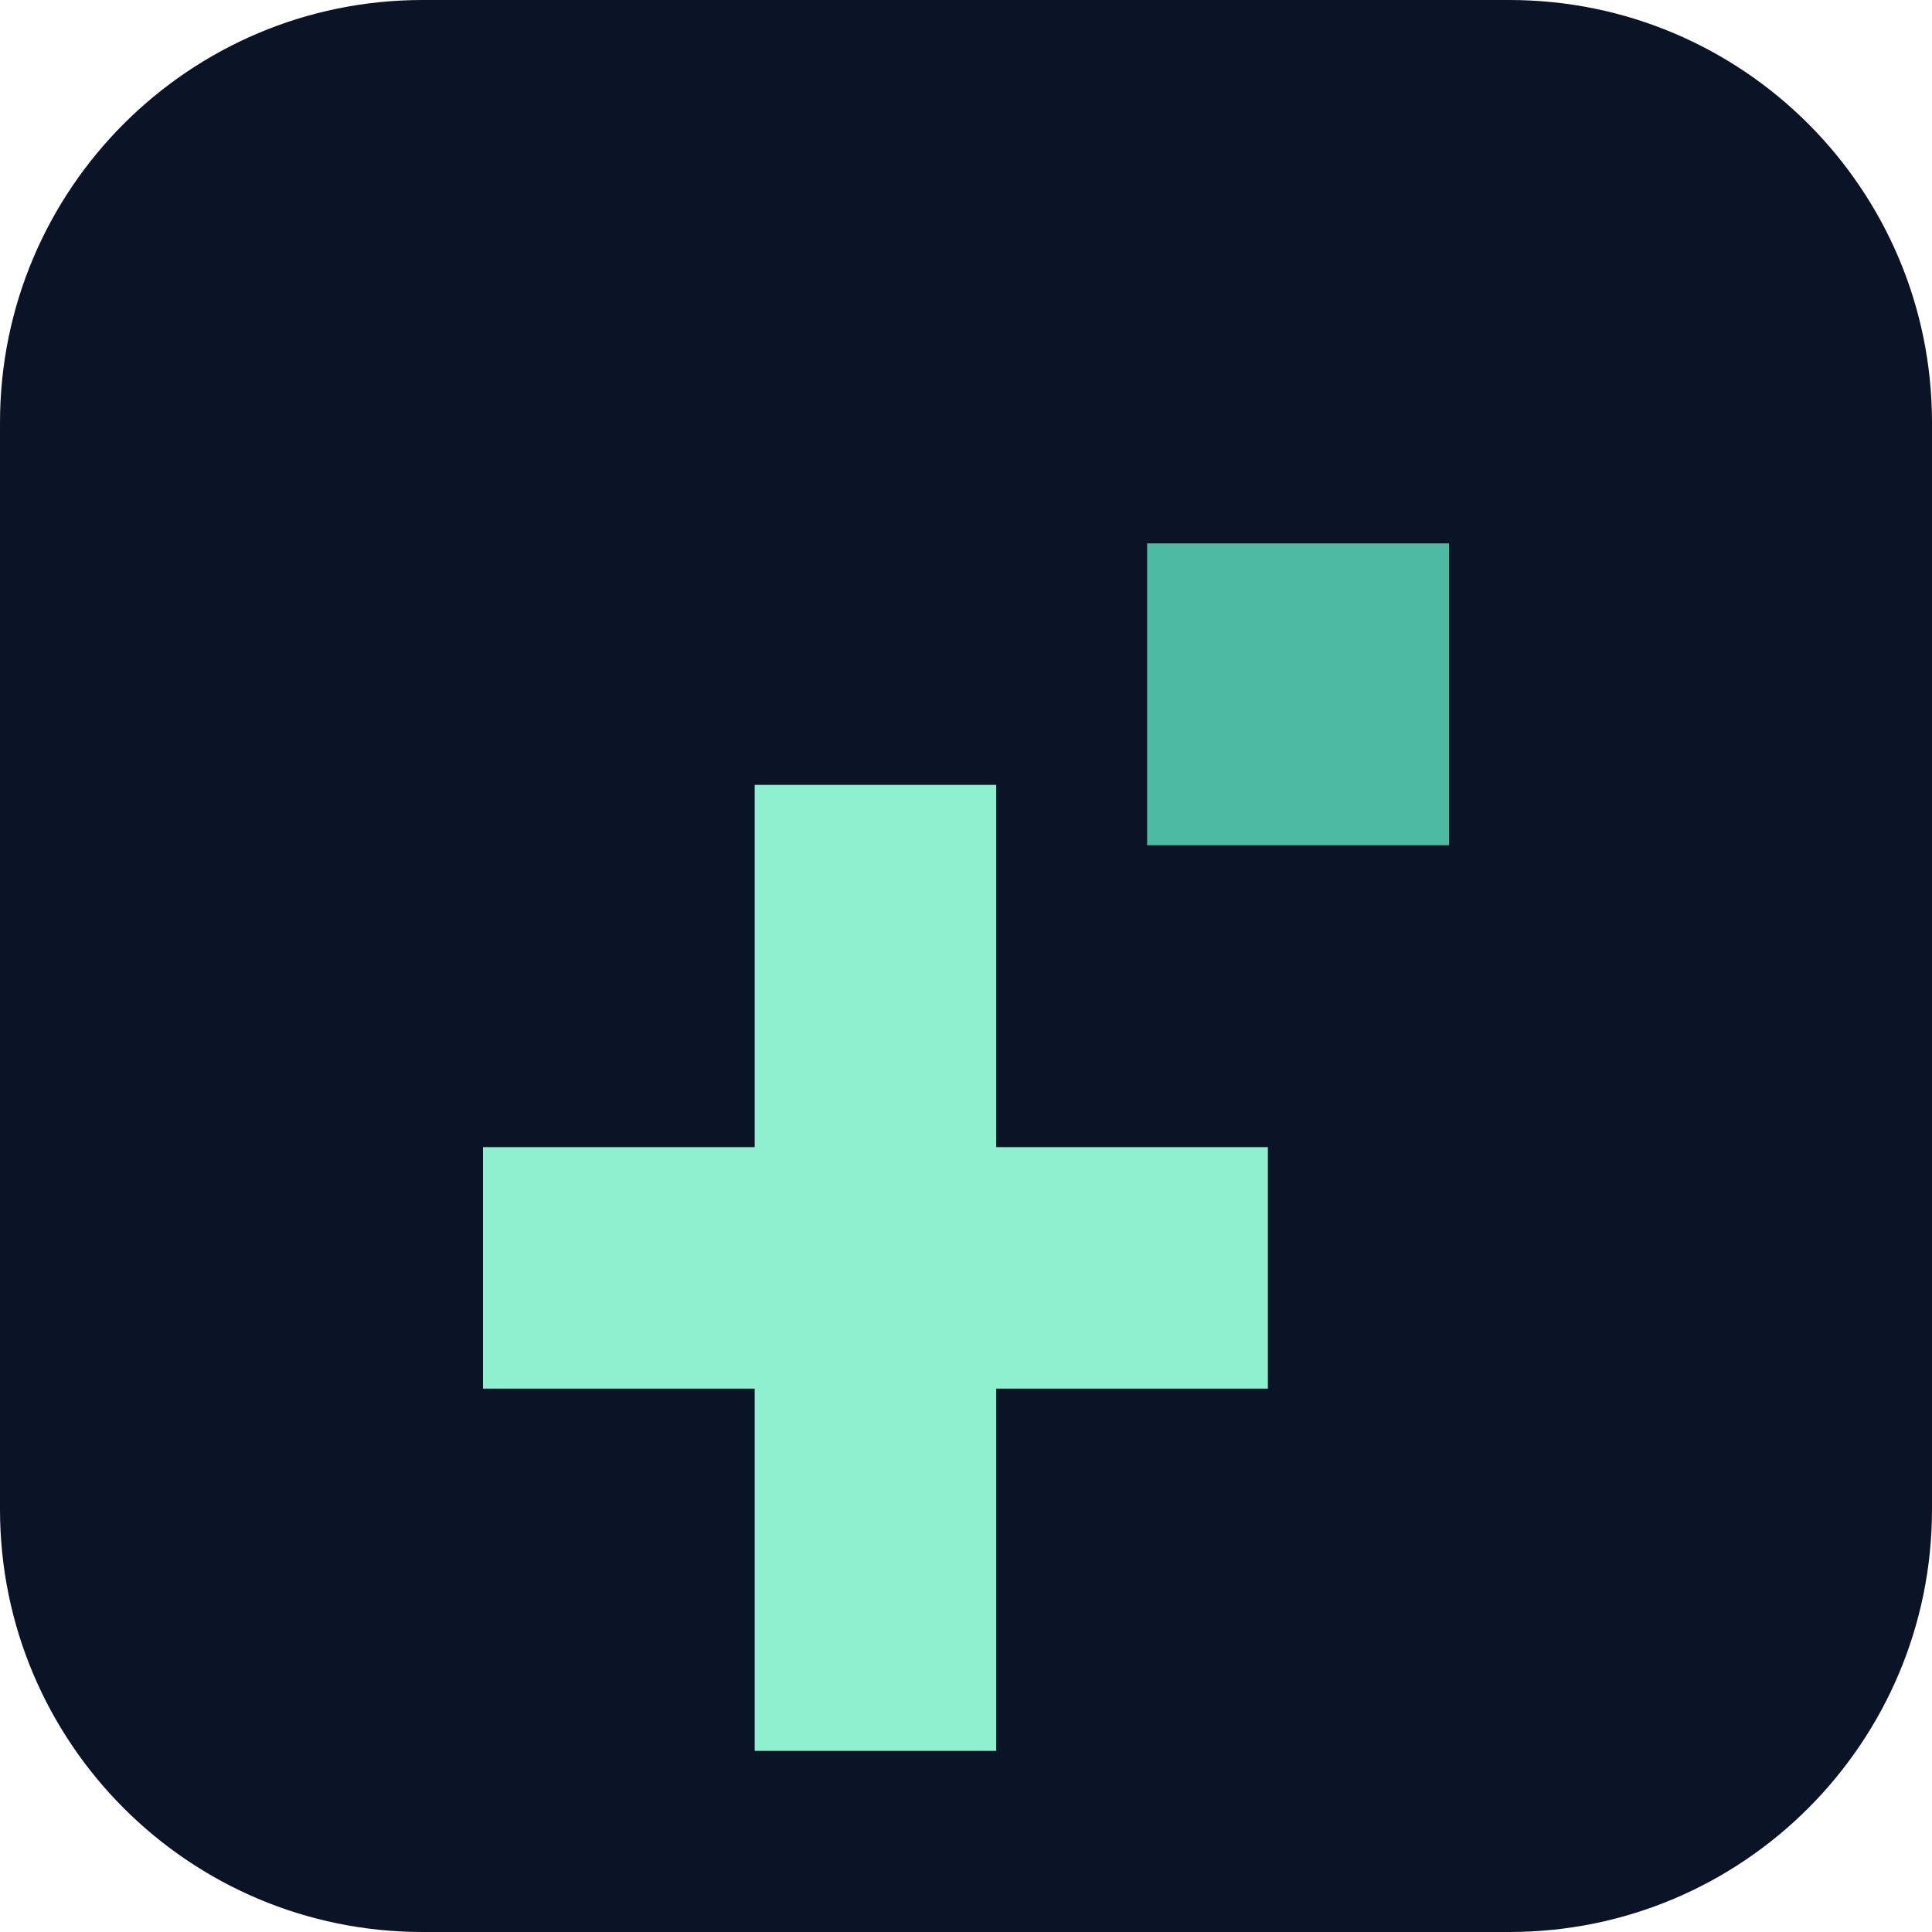
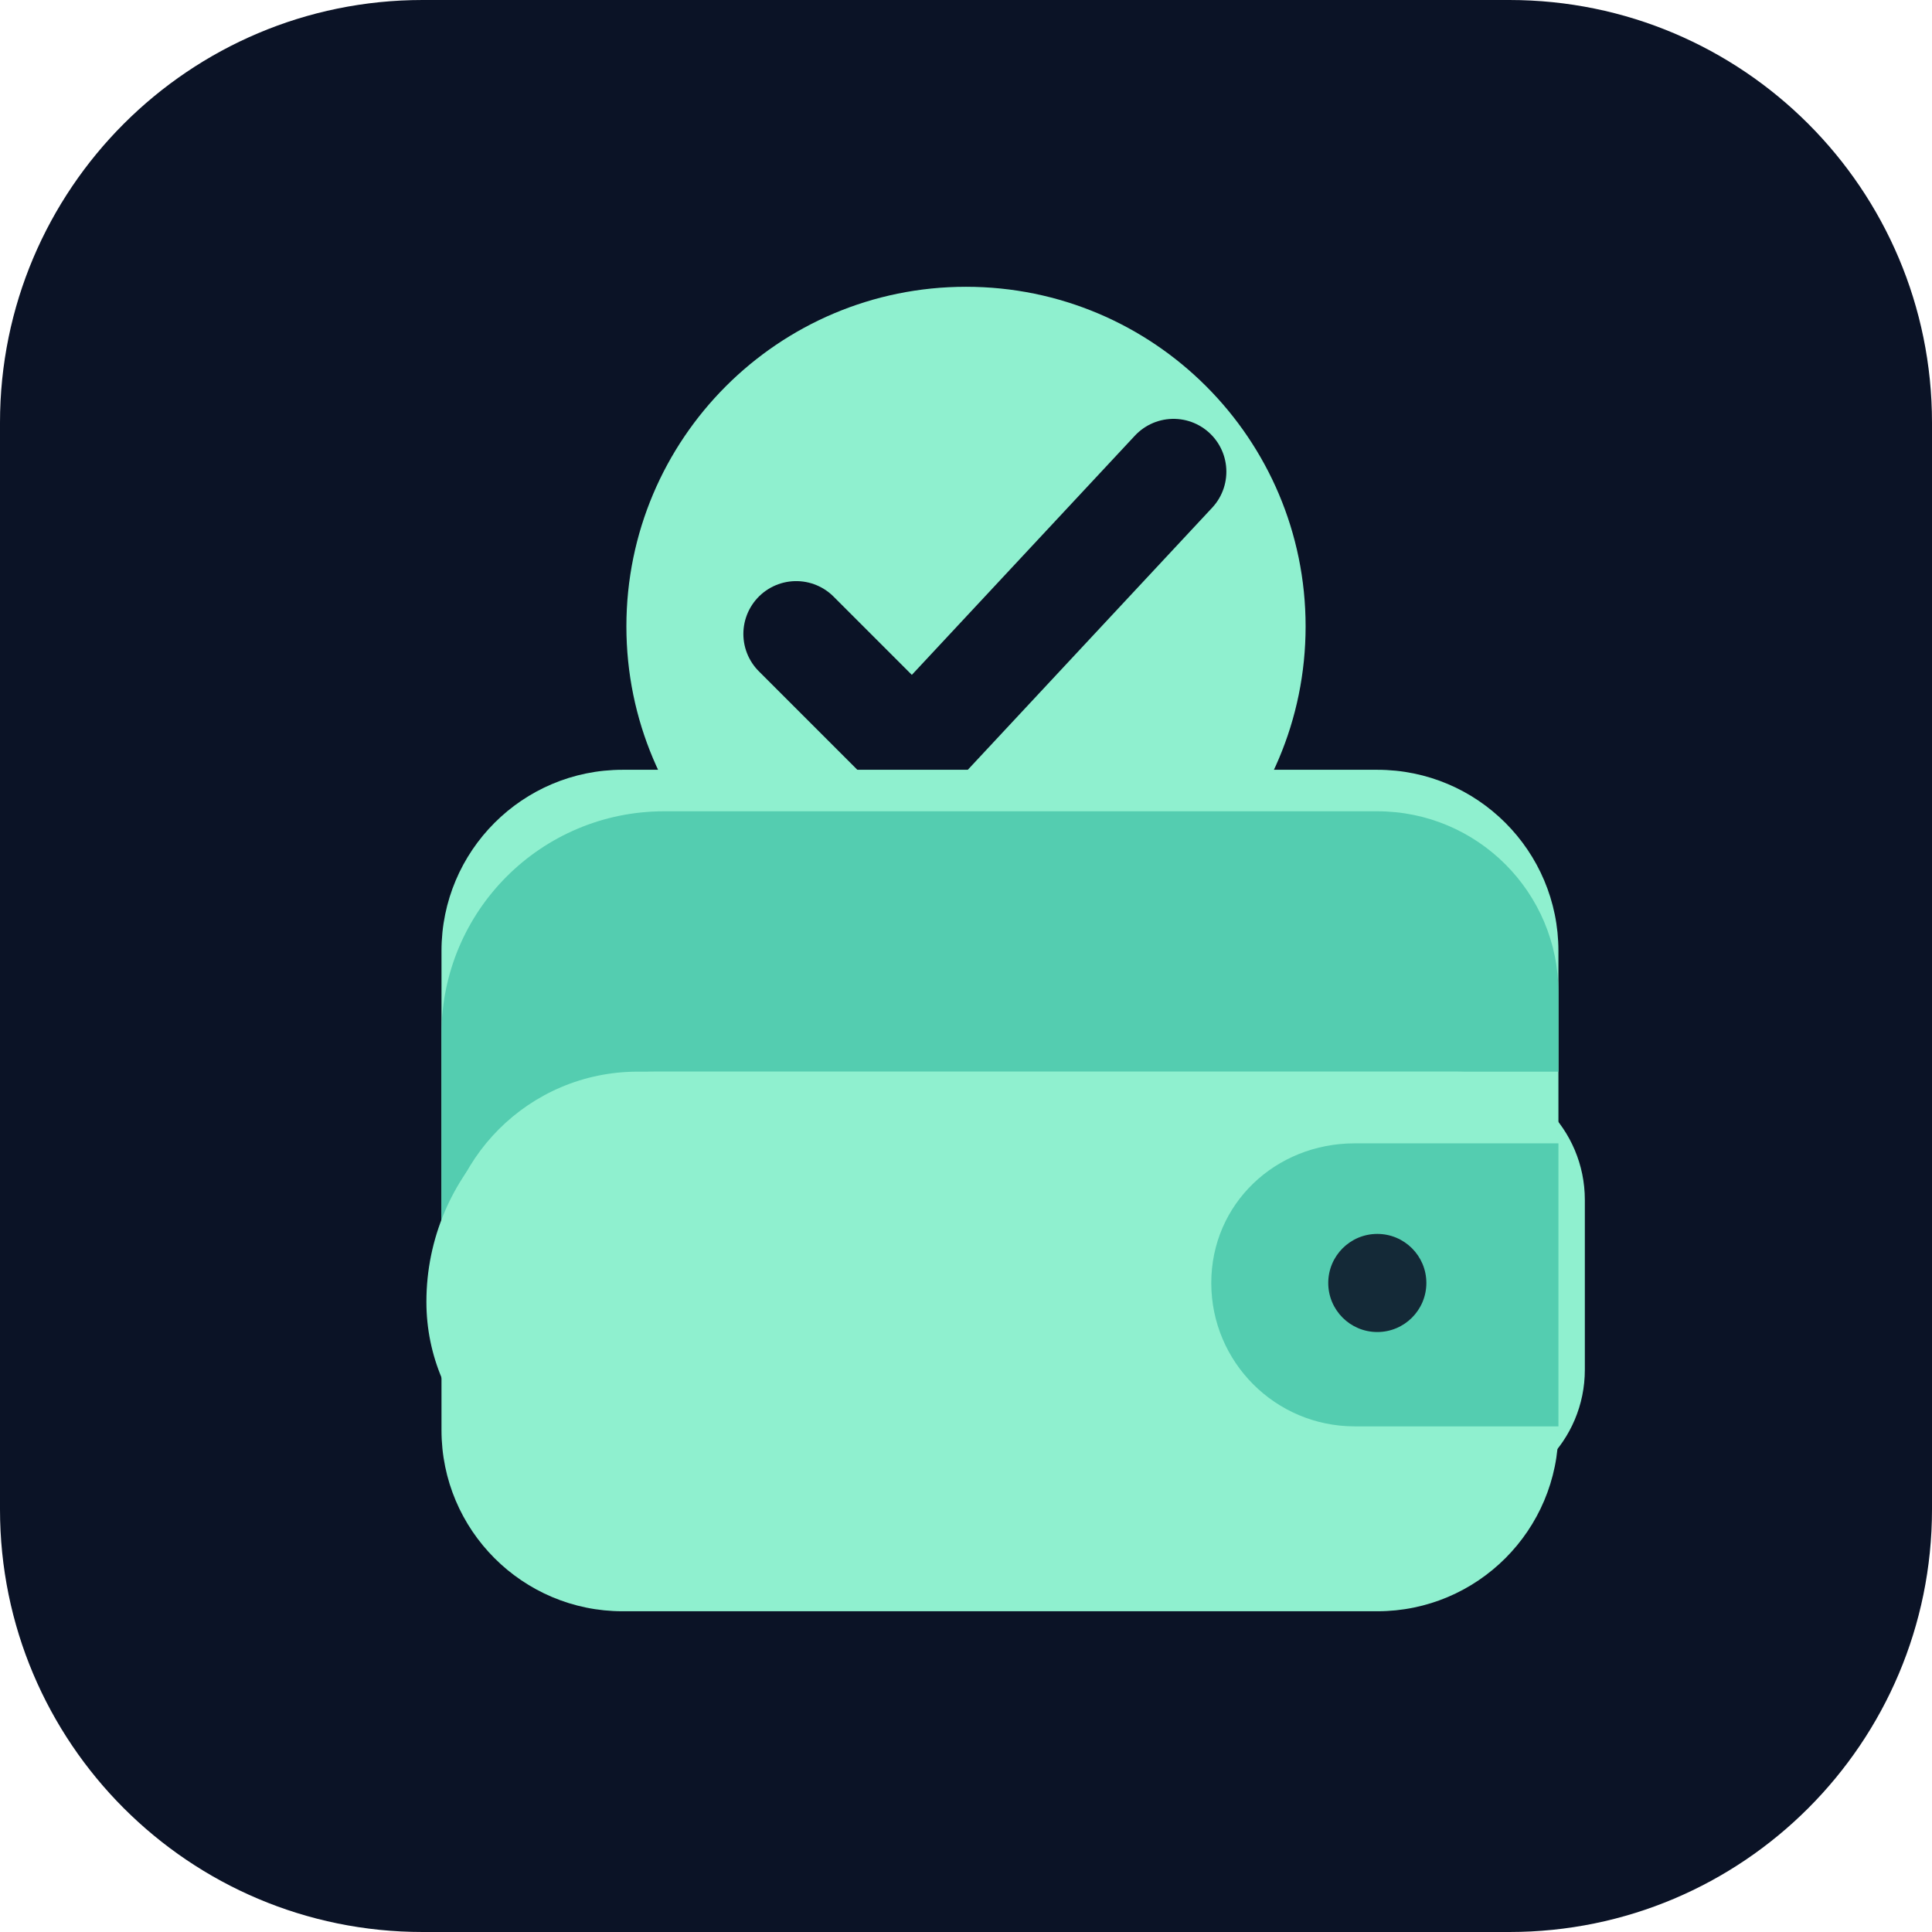
- <svg xmlns="http://www.w3.org/2000/svg" width="512" height="512" viewBox="0 0 512 512">
-   <rect width="512" height="512" rx="112" fill="#0b1326" />
-   <path d="M128 304h72v-96h64v96h72v64H264v96h-64v-96h-72z" fill="#8ff0cf" />
-   <path d="M304 144h80v80h-80z" fill="#54cdb0" opacity=".9" />
+ <svg xmlns="http://www.w3.org/2000/svg" width="512" height="512" viewBox="0 0 512 512" fill="none">
+   <rect width="512" height="512" rx="112" fill="#0B1326" />
+   <circle cx="256" cy="166" r="90" fill="#8FF0CF" />
+   <path d="M211 168L242 199L311 125" stroke="#0B1326" stroke-width="28" stroke-linecap="round" stroke-linejoin="round" />
+   <path d="M117 252C117 225.49 138.49 204 165 204H365C391.51 204 413 225.49 413 252V379C413 405.51 391.51 427 365 427H165C138.49 427 117 405.51 117 379V252Z" fill="#8FF0CF" />
+   <path d="M117 274C117 241.415 143.415 215 176 215H365C391.51 215 413 236.49 413 263V284H169C140.281 284 117 307.281 117 336V274Z" fill="#54CDB0" />
+   <path d="M165 284H386C404.778 284 420 299.222 420 318V363C420 381.778 404.778 397 386 397H165C136.281 397 113 373.719 113 345C113 311.311 140.311 284 174 284H165Z" fill="#8FF0CF" />
+   <path d="M359 303H413V378H359C338.013 378 321 360.987 321 340C321 319.013 338.013 303 359 303Z" fill="#54CDB0" />
+   <circle cx="365" cy="340" r="13" fill="#0B1326" opacity="0.88" />
</svg>
